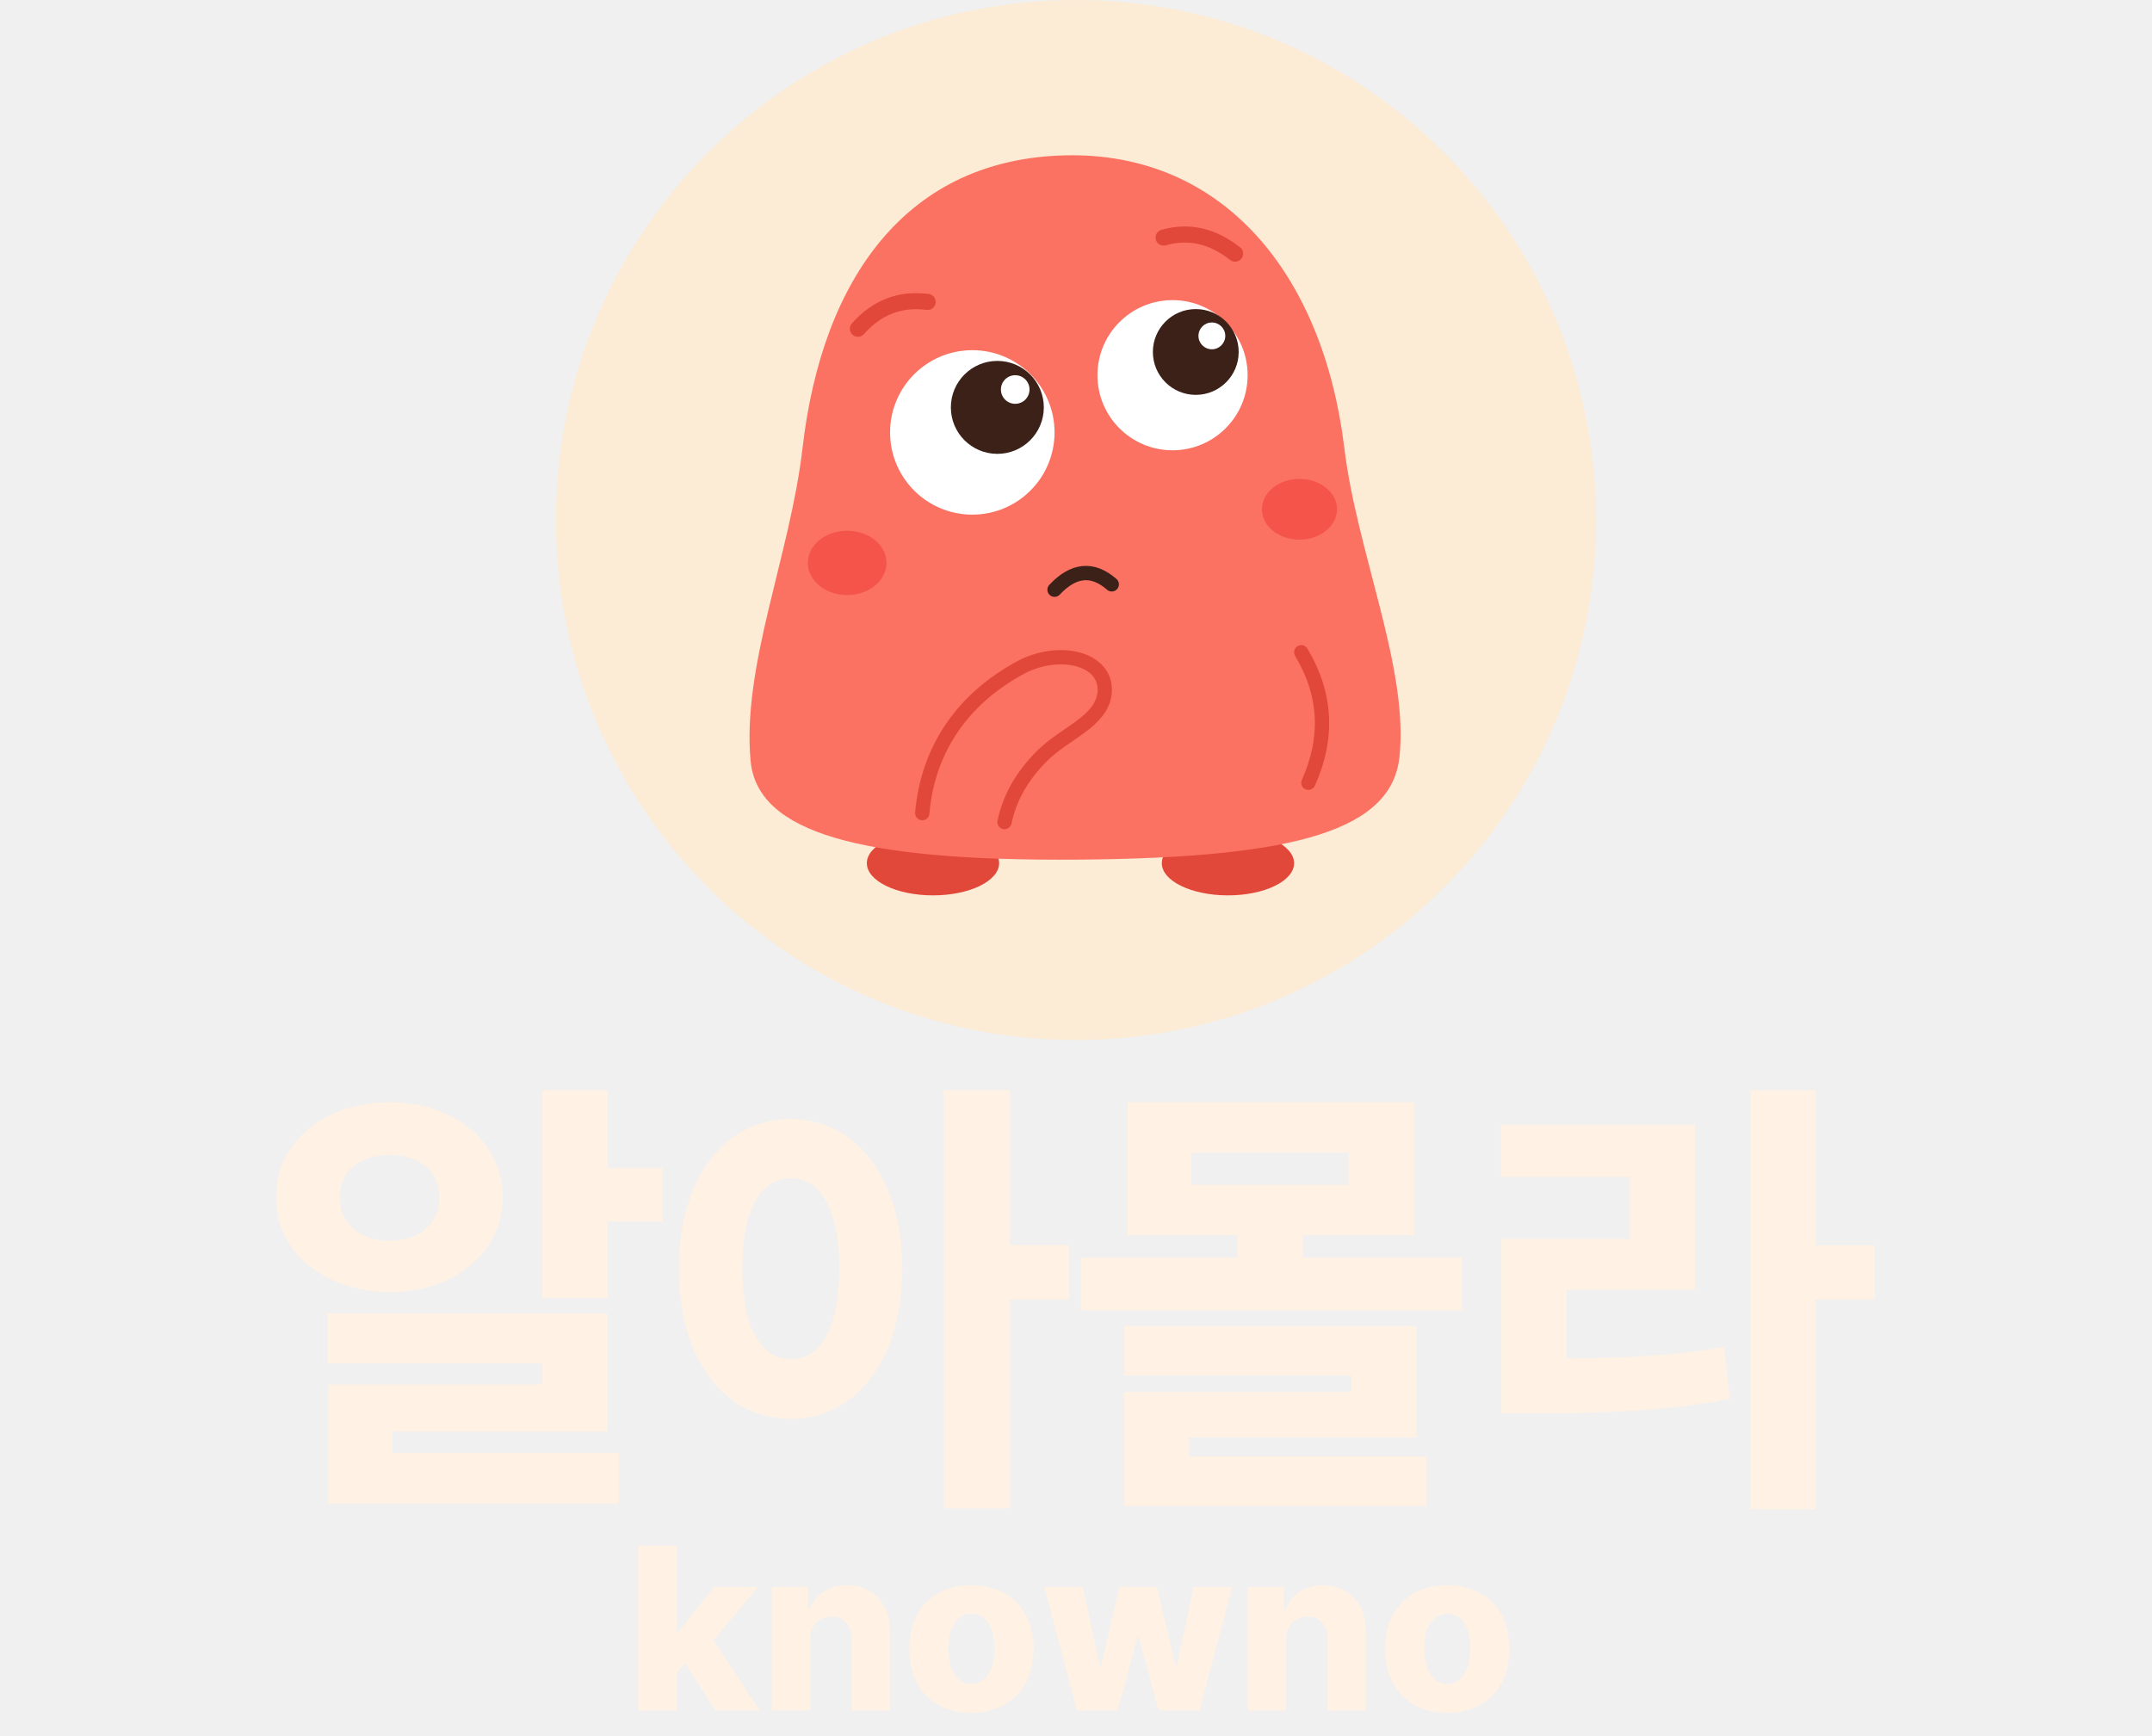
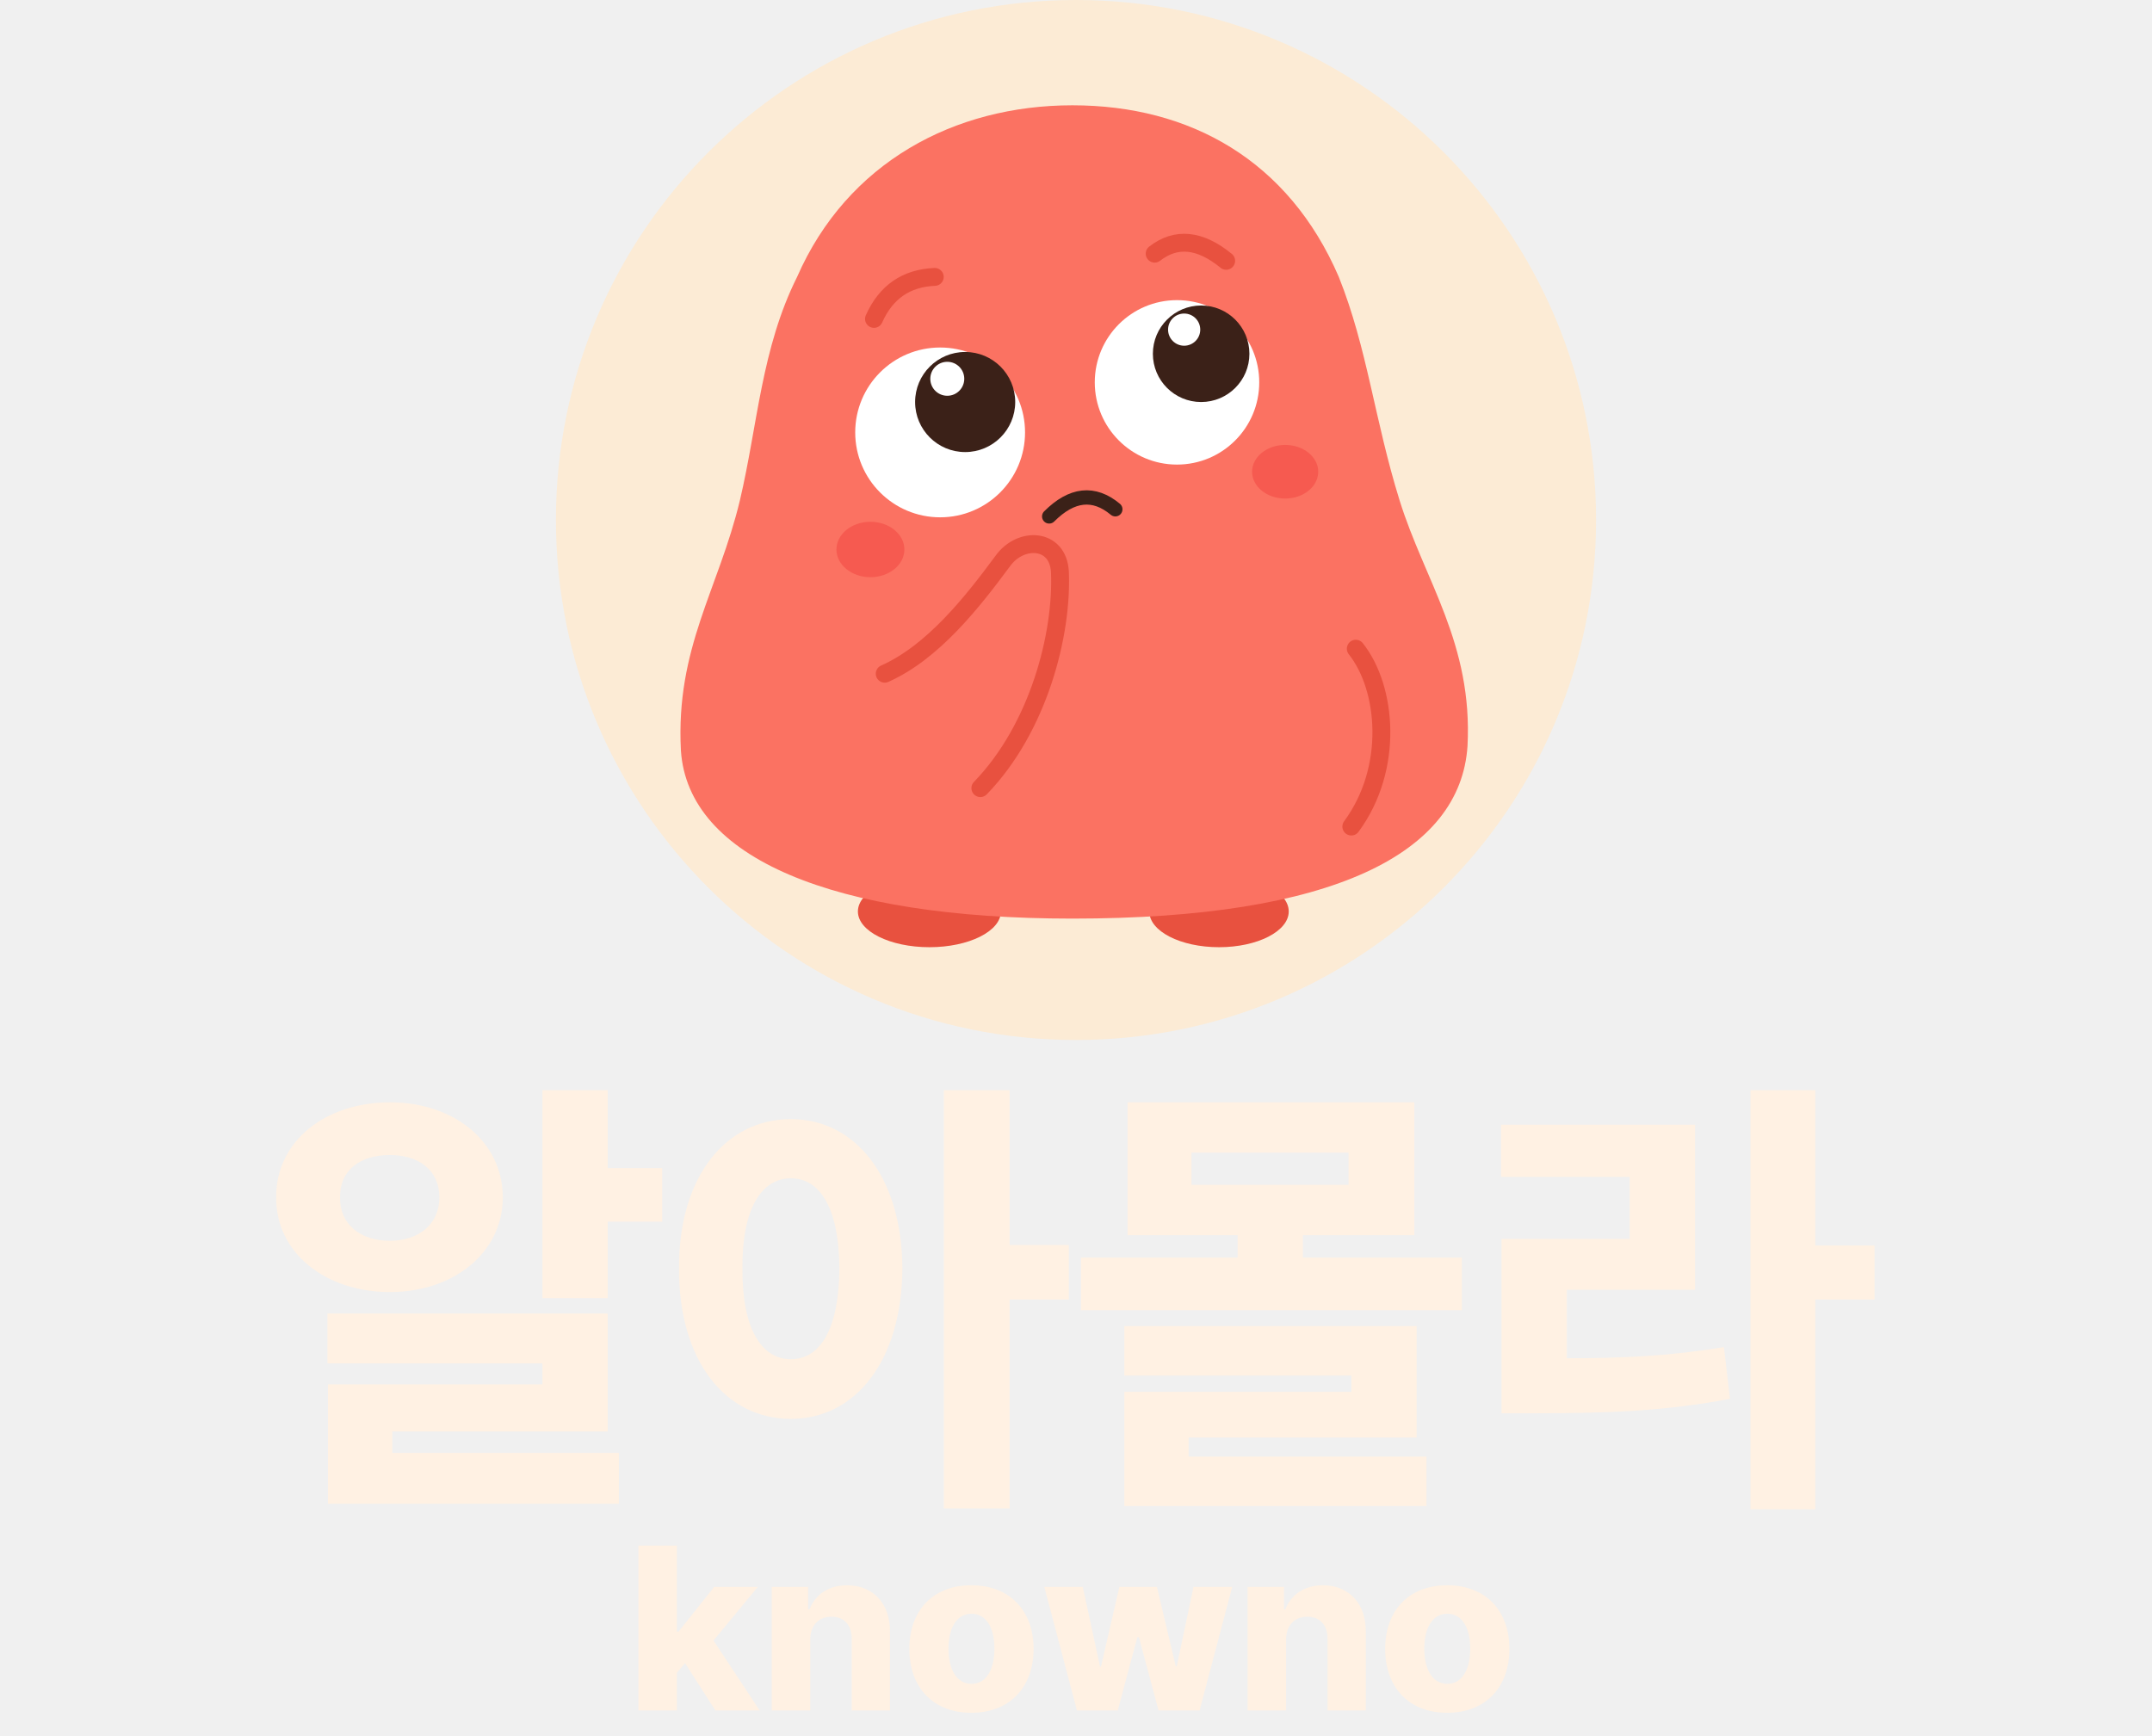
<svg xmlns="http://www.w3.org/2000/svg" viewBox="0 0 600 484" width="600" height="484">
  <g transform="translate(155 0) scale(0.2832031)">
    <circle cx="512" cy="512" r="512" fill="#FCEBD5" />
    <g transform="translate(61.44 61.44) scale(0.88)">
-       <g fill="#E2483A">
-         <ellipse cx="352" cy="896" rx="74" ry="36" />
-         <ellipse cx="682" cy="896" rx="74" ry="36" />
+       <g fill="#E8513F">
+         <ellipse cx="348" cy="950" rx="80" ry="40" />
+         <ellipse cx="672" cy="950" rx="78" ry="40" />
      </g>
-       <path fill="#FB7262" d="M500 104C676 100 788 236 812 430C826 548 884 676 874 776C866 858 762 890 516 892C270 894 156 862 148 782C138 676 192 552 206 432C228 240 324 108 500 104Z" />
-       <g fill="#F4544A">
-         <ellipse cx="256" cy="560" rx="44" ry="36" />
-         <ellipse cx="762" cy="500" rx="42" ry="34" />
+       <path fill="#FB7262" d="M508 48C640 48 750 110 806 240C838 320 846 400 874 490C902 580 956 650 950 765C942 885 800 958 508 958C240 958 78 890 70 770C64 655 112 590 136 490C156 405 160 320 200 240C256 112 376 48 508 48Z" />
+       <g fill="#F65A50">
+         <ellipse cx="282" cy="545" rx="38" ry="31" />
+         <ellipse cx="746" cy="458" rx="37" ry="30" />
      </g>
-       <circle cx="396" cy="414" r="92" fill="#FFFFFF" />
-       <circle cx="620" cy="350" r="84" fill="#FFFFFF" />
-       <circle cx="424" cy="386" r="52" fill="#3B2118" />
-       <circle cx="646" cy="324" r="48" fill="#3B2118" />
-       <circle cx="444" cy="366" r="16" fill="#FFFFFF" />
-       <circle cx="664" cy="306" r="15" fill="#FFFFFF" />
-       <g fill="none" stroke="#E2483A" stroke-width="18" stroke-linecap="round">
-         <path d="M268 298Q300 262 346 268" />
-         <path d="M610 196Q652 184 690 214" />
+       <circle cx="360" cy="414" r="95" fill="#FFFFFF" />
+       <circle cx="625" cy="358" r="92" fill="#FFFFFF" />
+       <circle cx="388" cy="380" r="56" fill="#3B2118" />
+       <circle cx="652" cy="326" r="54" fill="#3B2118" />
+       <circle cx="368" cy="354" r="19" fill="#FFFFFF" />
+       <circle cx="633" cy="299" r="18" fill="#FFFFFF" />
+       <g fill="none" stroke="#E8513F" stroke-width="20" stroke-linecap="round" stroke-linejoin="round">
+         <path d="M286 287Q306 242 354 240" />
+         <path d="M600 214Q636 186 680 222" />
+         <path d="M298 684C352 660 396 604 430 558C450 530 492 532 494 570C497 640 470 745 405 812" />
+         <path d="M825 656C860 700 868 790 820 855" />
      </g>
-       <path fill="none" stroke="#3B2118" stroke-width="16" stroke-linecap="round" d="M488 590Q520 556 552 584" />
-       <path fill="#FB7262" stroke="#E2483A" stroke-width="16" stroke-linecap="round" stroke-linejoin="round" d="M340 840C346 770 384 712 452 676C496 654 548 668 544 706C540 738 500 750 474 776C452 798 438 822 432 850" />
-       <path fill="none" stroke="#E2483A" stroke-width="16" stroke-linecap="round" d="M764 660Q806 730 772 806" />
+       <path fill="none" stroke="#3B2118" stroke-width="16" stroke-linecap="round" d="M482 508Q520 470 556 500" />
    </g>
  </g>
  <path fill="#FFF1E3" transform="translate(73.62 408.39) scale(0.13)" d="M737-803L597-803L597-357L737-357L737-521L854-521L854-636L737-636ZM737-324L136-324L136-217L597-217L597-172L137-172L137 84L761 84L761-25L275-25L275-71L737-71ZM270-777C131-777 25-693 26-573C25-455 131-370 270-370C407-370 512-455 512-573C512-693 407-777 270-777ZM270-664C331-664 376-632 376-573C376-515 331-480 270-480C207-480 162-515 163-573C162-632 207-664 270-664ZM1130-741C990-741 889-617 890-421C889-222 990-98 1130-98C1268-98 1368-222 1369-421C1368-617 1268-741 1130-741ZM1130-614C1193-614 1233-549 1234-421C1233-291 1193-226 1130-226C1067-226 1025-291 1026-421C1025-549 1067-614 1130-614ZM1599-803L1458-803L1458 94L1599 94L1599-354L1726-354L1726-471L1599-471ZM2569-444L2228-444L2228-492L2467-492L2467-777L1852-777L1852-492L2088-492L2088-444L1752-444L1752-331L2569-331ZM1989-669L2326-669L2326-600L1989-600ZM2472-297L1845-297L1845-191L2332-191L2332-156L1845-156L1845 89L2493 89L2493-17L1983-17L1983-58L2472-58ZM3327-803L3188-803L3188 96L3327 96L3327-354L3454-354L3454-470L3327-470ZM3069-729L2653-729L2653-617L2929-617L2929-484L2654-484L2654-110L2730-110C2883-110 3008-115 3144-141L3131-252C3018-233 2914-228 2794-228L2794-375L3069-375Z" />
  <path fill="#FFF1E3" transform="translate(174.555 476.955) scale(0.065)" d="M53 0L218 0L218-162L253-203L383 0L573 0L375-300L565-530L378-530L225-338L218-338L218-707L53-707ZM790-304C790-365 826-402 881-402C936-402 968-366 968-307L968 0L1132 0L1132-338C1133-458 1060-537 948-537C870-537 812-498 787-434L781-434L781-530L625-530L625 0L790 0ZM1481 10C1647 10 1748-101 1748-264C1748-427 1647-537 1481-537C1315-537 1215-427 1215-264C1215-101 1315 10 1481 10ZM1482-114C1418-114 1383-176 1383-265C1383-354 1418-415 1482-415C1545-415 1580-354 1580-265C1580-176 1545-114 1482-114ZM1934 0L2109 0L2193-314L2200-314L2284 0L2460 0L2600-530L2434-530L2362-189L2358-189L2277-530L2116-530L2037-188L2033-188L1959-530L1794-530ZM2831-304C2831-365 2867-402 2922-402C2977-402 3009-366 3009-307L3009 0L3173 0L3173-338C3174-458 3101-537 2989-537C2911-537 2853-498 2828-434L2822-434L2822-530L2666-530L2666 0L2831 0ZM3522 10C3688 10 3789-101 3789-264C3789-427 3688-537 3522-537C3356-537 3256-427 3256-264C3256-101 3356 10 3522 10ZM3523-114C3459-114 3424-176 3424-265C3424-354 3459-415 3523-415C3586-415 3621-354 3621-265C3621-176 3586-114 3523-114Z" />
</svg>
